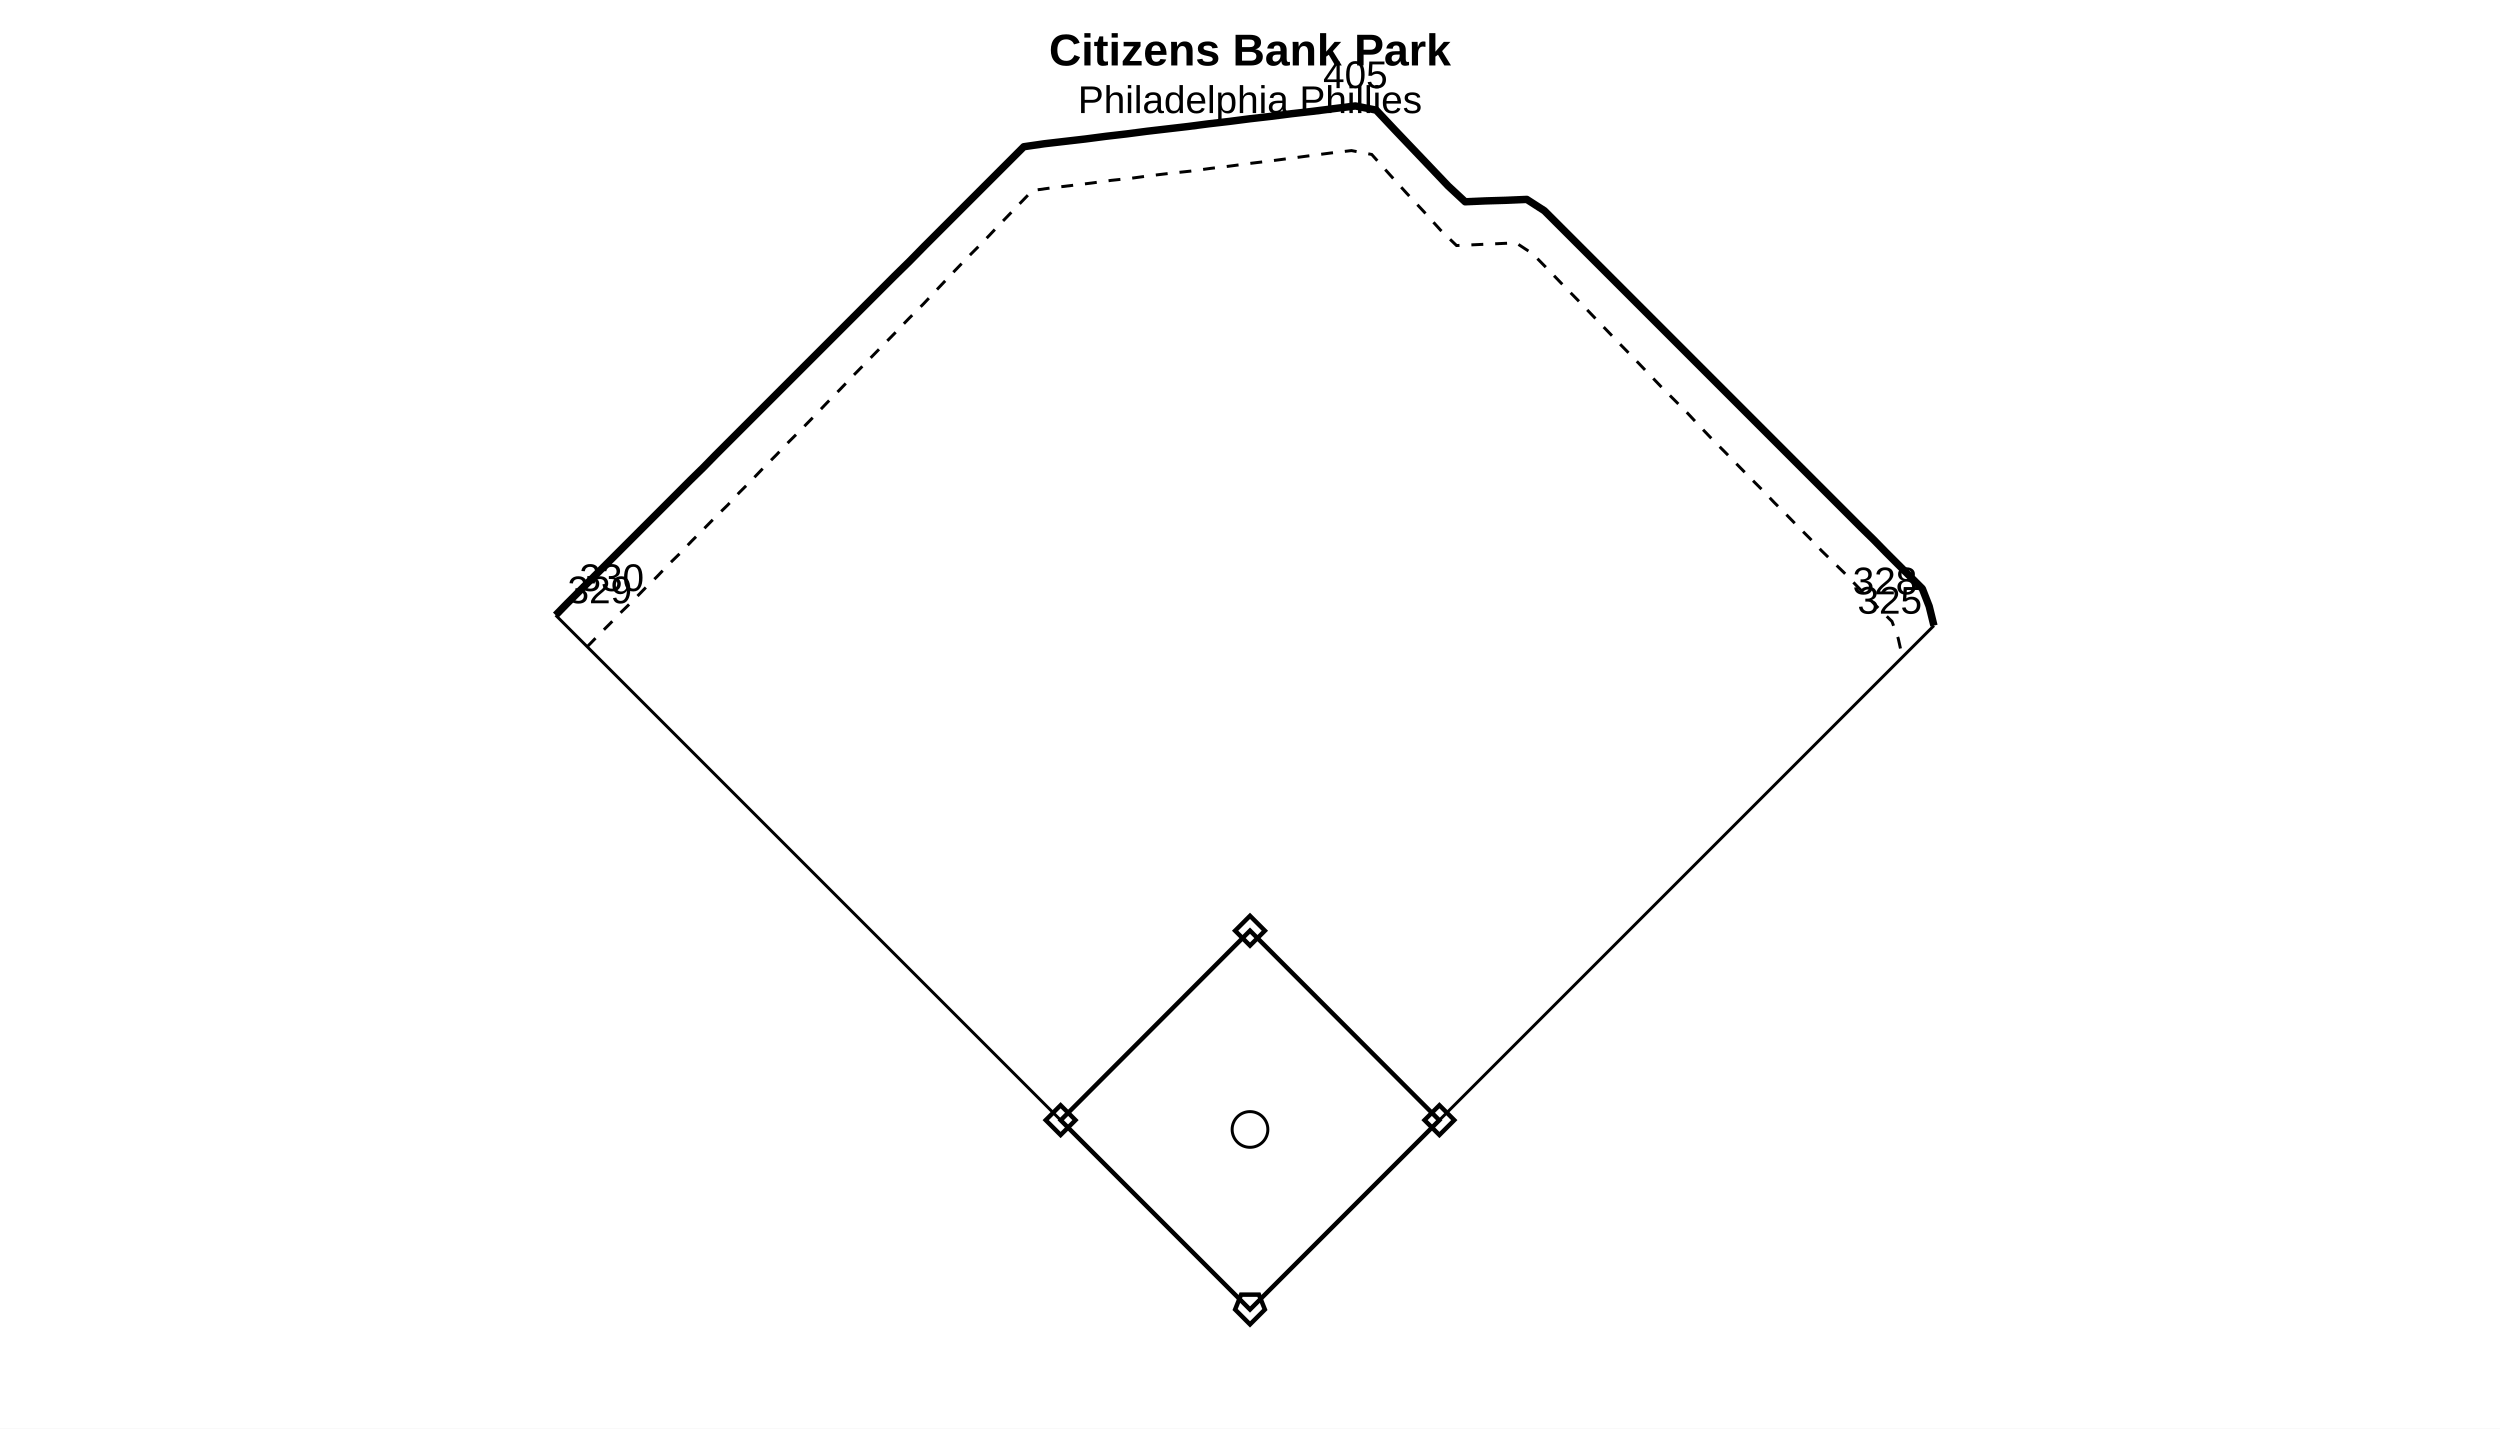
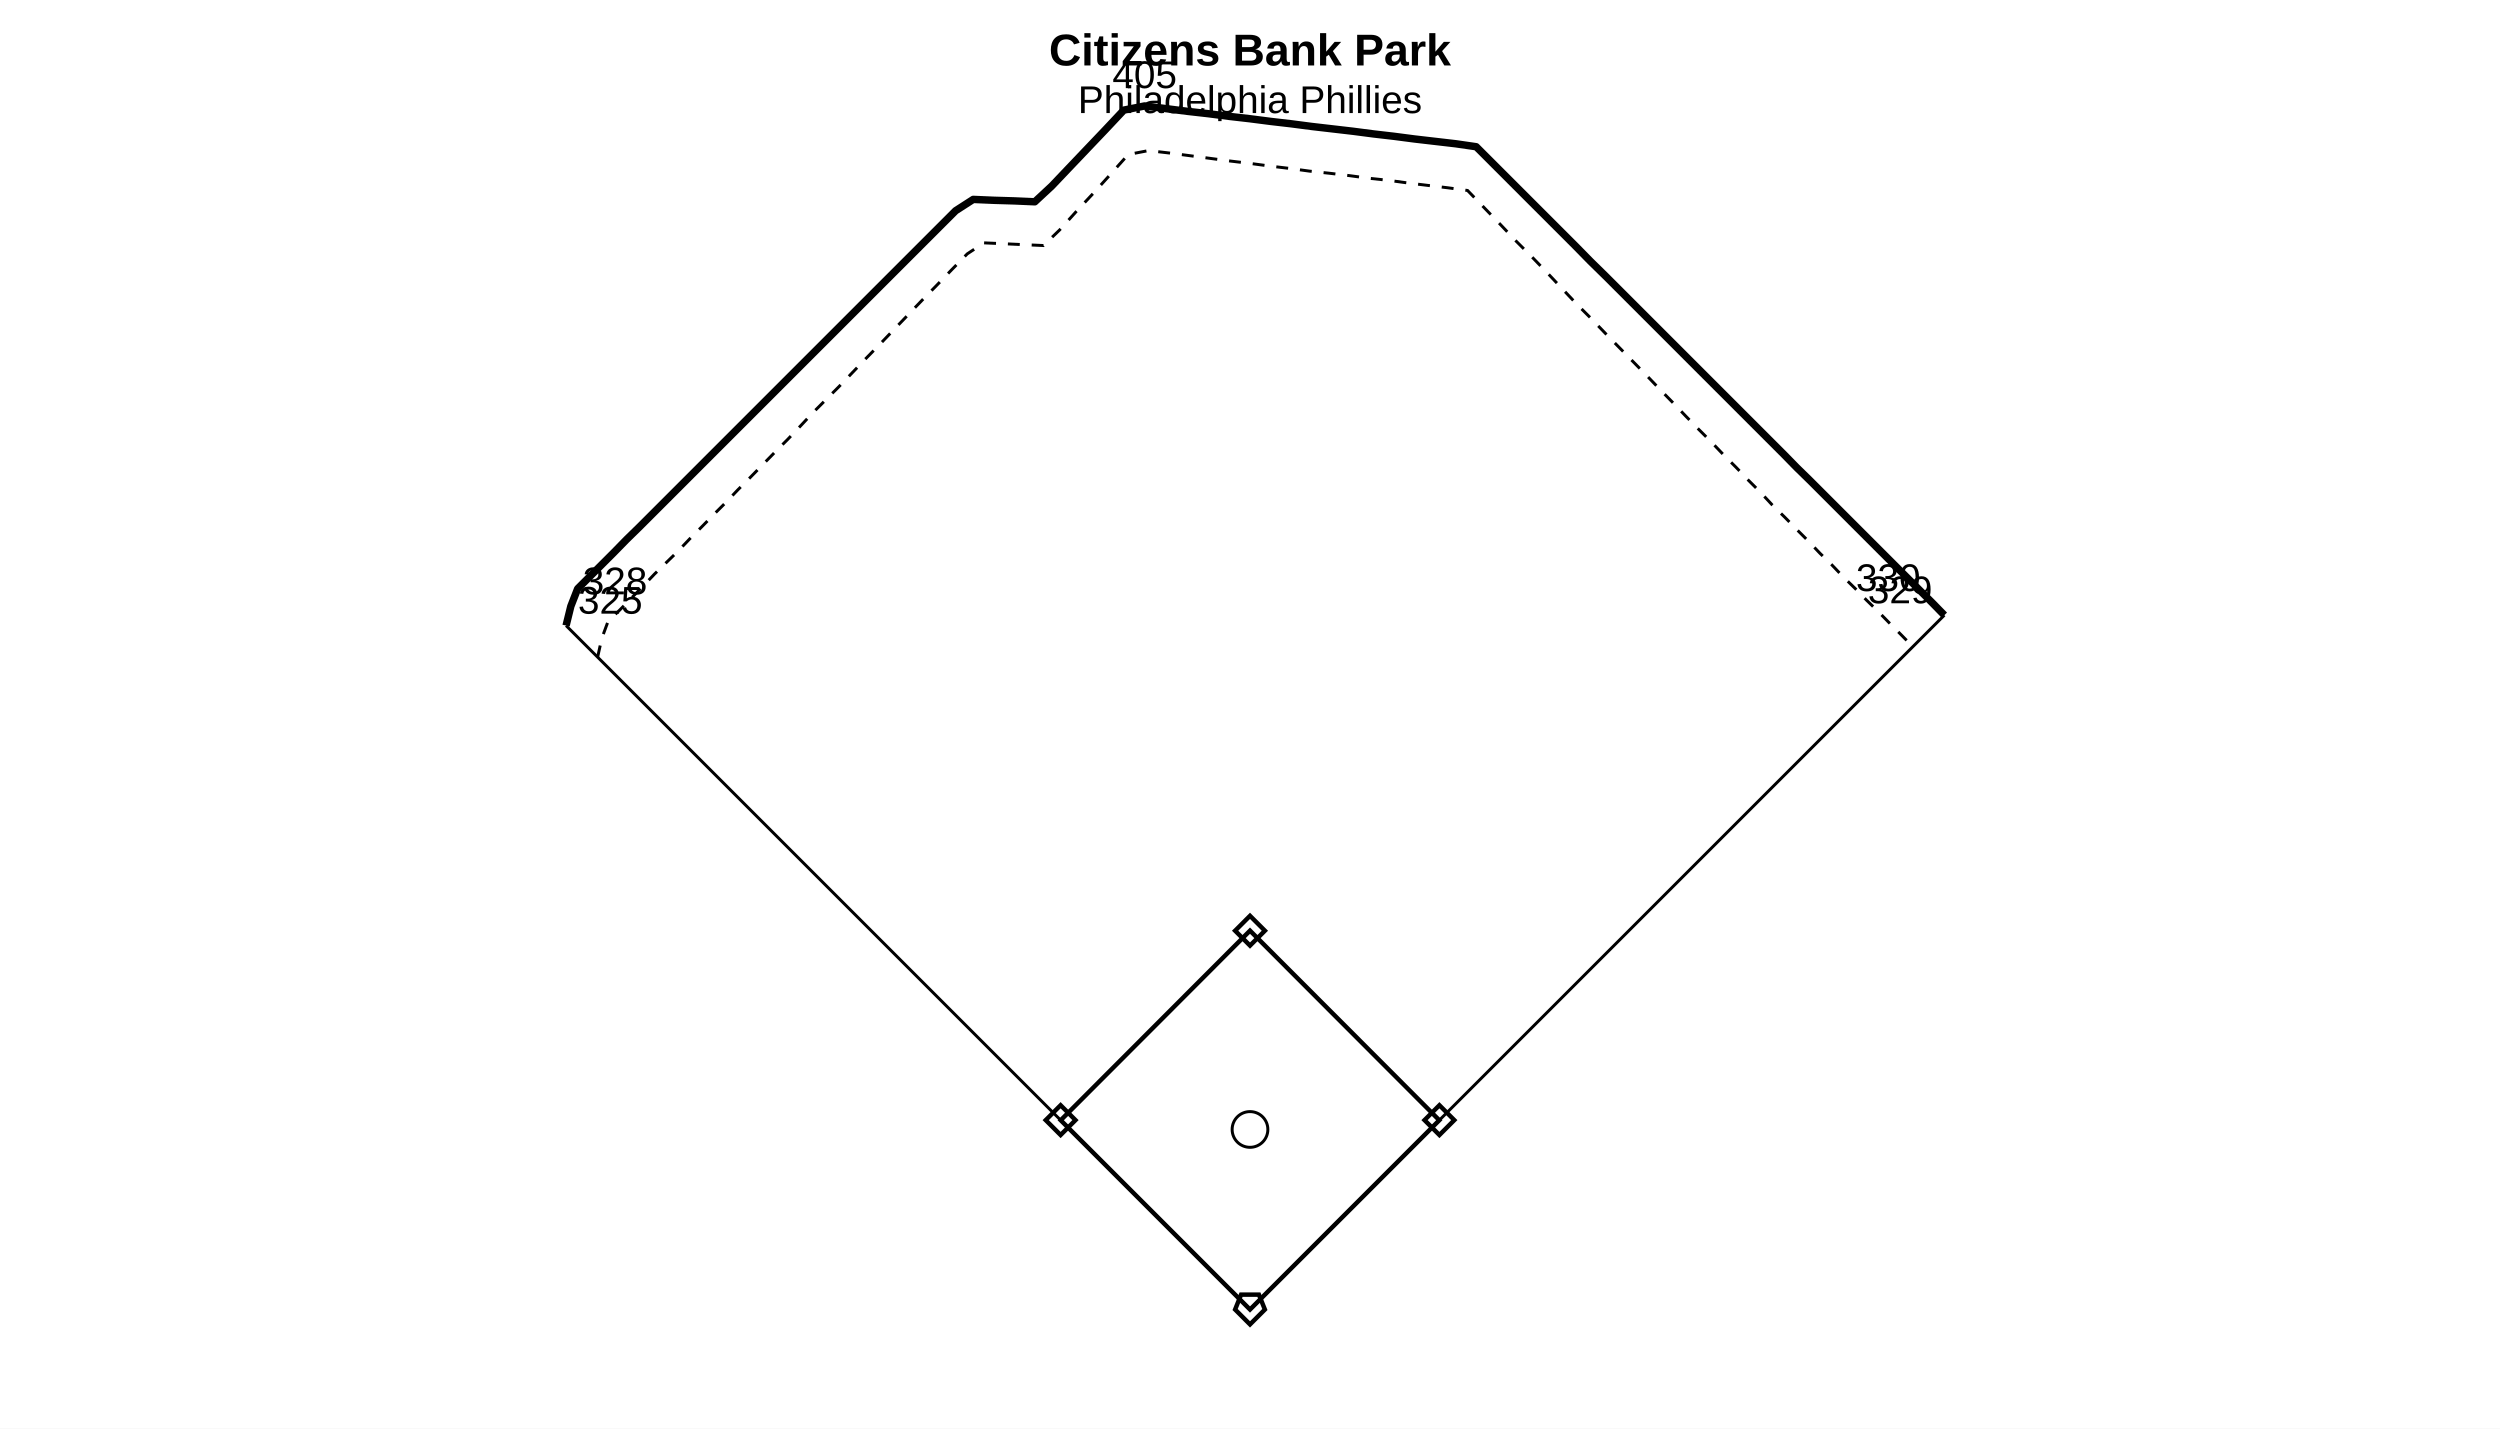
<svg xmlns="http://www.w3.org/2000/svg" width="840" height="480" viewBox="0 0 840 480">
  <rect x="0" y="0" width="840" height="480" fill="white" />
-   <line x1="420.0" y1="440.0" x2="186.7" y2="206.7" stroke="black" stroke-width="1" />
-   <line x1="420.0" y1="440.0" x2="649.8" y2="210.2" stroke="black" stroke-width="1" />
-   <polyline points="197.3,217.3 201.1,213.4 205.0,209.5 208.9,205.5 212.9,201.6 216.7,197.7 220.7,193.8 224.5,189.8 228.5,185.9 232.4,181.8 236.4,177.8 240.4,173.7 244.5,169.7 248.4,165.5 252.5,161.4 256.7,157.0 260.9,152.8 265.0,148.5 269.3,144.2 273.6,139.8 277.9,135.3 282.3,130.8 286.7,126.2 291.3,121.5 295.9,116.8 300.7,111.9 305.4,107.0 310.3,102.1 315.1,97.0 320.1,91.7 325.2,86.4 330.6,81.0 335.9,75.4 341.3,69.8 346.9,64.0 353.5,63.1 360.2,62.3 366.8,61.5 373.4,60.6 380.0,59.9 386.7,59.0 393.4,58.2 400.0,57.5 406.6,56.6 413.3,55.8 420.0,54.9 426.7,54.1 433.5,53.2 440.3,52.3 447.2,51.4 454.1,50.6 460.9,51.9 466.9,58.6 472.7,65.0 478.5,71.2 484.0,77.3 489.4,82.5 496.1,82.2 502.6,81.9 509.4,81.6 515.0,85.3 520.2,90.6 525.2,95.8 530.2,100.9 535.0,105.9 539.8,110.9 544.4,115.7 549.1,120.5 553.6,125.2 558.1,129.9 562.6,134.4 567.0,138.8 571.2,143.3 575.4,147.7 579.6,151.9 583.8,156.2 588.0,160.5 592.1,164.6 596.1,168.8 600.2,172.9 604.2,177.0 608.2,181.0 612.1,185.1 616.1,189.0 620.1,192.9 624.0,197.0 627.8,200.9 631.7,204.9 635.7,208.8 637.8,214.5 639.2,220.8" fill="none" stroke="black" stroke-width="1" stroke-dasharray="4 4" />
-   <polyline points="186.7,206.7 190.7,202.6 194.8,198.5 198.9,194.4 203.0,190.3 207.1,186.2 211.2,182.1 215.3,178.0 219.4,173.9 223.6,169.7 227.8,165.5 232.0,161.3 236.3,157.1 240.5,152.8 244.8,148.5 249.2,144.1 253.6,139.7 258.0,135.3 262.5,130.8 267.0,126.3 271.6,121.7 276.2,117.1 280.9,112.4 285.7,107.6 290.5,102.8 295.5,97.8 300.5,92.8 305.6,87.8 310.7,82.6 316.0,77.3 321.4,71.9 326.9,66.4 332.5,60.8 338.2,55.1 344.0,49.3 350.9,48.3 357.8,47.5 364.7,46.7 371.6,45.8 378.5,45.0 385.4,44.1 392.3,43.3 399.2,42.5 406.1,41.6 413.0,40.8 420.0,39.9 427.0,39.1 434.0,38.2 441.1,37.4 448.2,36.5 455.4,35.6 462.4,37.0 468.7,43.7 474.8,50.1 480.8,56.4 486.6,62.5 492.3,67.8 499.2,67.5 506.0,67.3 513.0,67.0 518.9,70.8 524.3,76.2 529.6,81.5 534.8,86.7 539.9,91.8 544.9,96.8 549.8,101.7 554.7,106.6 559.5,111.4 564.2,116.1 568.9,120.8 573.5,125.4 578.0,129.9 582.5,134.4 586.9,138.8 591.3,143.2 595.7,147.6 600.0,151.9 604.3,156.2 608.6,160.5 612.8,164.7 617.0,168.9 621.2,173.1 625.3,177.2 629.5,181.3 633.6,185.5 637.7,189.6 641.8,193.7 645.9,197.8 648.2,203.7 649.8,210.2" fill="none" stroke="black" stroke-width="2.5" stroke-linejoin="round" />
+   <line x1="420.0" y1="440.0" x2="190.2" y2="210.2" stroke="black" stroke-width="1" />
+   <line x1="420.0" y1="440.0" x2="653.3" y2="206.7" stroke="black" stroke-width="1" />
+   <polyline points="200.8,220.8 202.2,214.5 204.3,208.8 208.3,204.9 212.2,200.9 216.0,197.0 219.9,192.9 223.9,189.0 227.9,185.1 231.8,181.0 235.8,177.0 239.8,172.9 243.9,168.8 247.9,164.6 252.0,160.5 256.2,156.2 260.4,151.9 264.6,147.7 268.8,143.3 273.0,138.8 277.4,134.4 281.9,129.9 286.4,125.2 290.9,120.5 295.6,115.7 300.2,110.9 305.0,105.9 309.8,100.9 314.8,95.8 319.8,90.6 325.0,85.3 330.6,81.6 337.4,81.9 343.9,82.2 350.6,82.5 356.0,77.3 361.5,71.2 367.3,65.0 373.1,58.6 379.1,51.9 385.9,50.6 392.8,51.4 399.7,52.3 406.5,53.2 413.3,54.1 420.0,54.9 426.7,55.8 433.4,56.6 440.0,57.5 446.6,58.2 453.3,59.0 460.0,59.9 466.6,60.6 473.2,61.5 479.8,62.3 486.5,63.1 493.1,64.0 498.7,69.8 504.1,75.4 509.4,81.0 514.8,86.4 519.9,91.7 524.9,97.0 529.7,102.1 534.6,107.0 539.3,111.9 544.1,116.8 548.7,121.5 553.3,126.2 557.7,130.8 562.1,135.3 566.4,139.8 570.7,144.2 575.0,148.5 579.1,152.8 583.3,157.0 587.5,161.4 591.6,165.5 595.5,169.7 599.6,173.7 603.6,177.8 607.6,181.8 611.5,185.9 615.5,189.8 619.3,193.8 623.3,197.7 627.1,201.6 631.1,205.5 635.0,209.5 638.9,213.4 642.7,217.3" fill="none" stroke="black" stroke-width="1" stroke-dasharray="4 4" />
+   <polyline points="190.2,210.2 191.8,203.7 194.1,197.8 198.2,193.7 202.3,189.6 206.4,185.5 210.5,181.3 214.7,177.2 218.8,173.1 223.0,168.9 227.2,164.7 231.4,160.5 235.7,156.2 240.0,151.9 244.3,147.6 248.7,143.2 253.1,138.8 257.5,134.4 262.0,129.9 266.5,125.4 271.1,120.8 275.8,116.1 280.5,111.4 285.3,106.6 290.2,101.7 295.1,96.8 300.1,91.8 305.2,86.7 310.4,81.5 315.7,76.2 321.1,70.8 327.0,67.0 334.0,67.3 340.8,67.5 347.7,67.8 353.4,62.5 359.2,56.4 365.2,50.1 371.3,43.7 377.6,37.0 384.6,35.6 391.8,36.5 398.9,37.4 406.0,38.2 413.0,39.1 420.0,39.9 427.0,40.8 433.9,41.6 440.8,42.5 447.7,43.3 454.6,44.1 461.5,45.0 468.4,45.8 475.3,46.7 482.2,47.5 489.1,48.3 496.0,49.3 501.8,55.1 507.5,60.8 513.1,66.4 518.6,71.9 524.0,77.3 529.3,82.6 534.4,87.8 539.5,92.8 544.5,97.8 549.5,102.8 554.3,107.6 559.1,112.4 563.8,117.1 568.4,121.7 573.0,126.3 577.5,130.8 582.0,135.3 586.4,139.7 590.8,144.1 595.2,148.5 599.5,152.8 603.7,157.1 608.0,161.3 612.2,165.5 616.4,169.7 620.6,173.9 624.7,178.0 628.8,182.1 632.9,186.2 637.0,190.3 641.1,194.4 645.2,198.5 649.3,202.6 653.3,206.7" fill="none" stroke="black" stroke-width="2.5" stroke-linejoin="round" />
  <polyline points="352.8,507.2 354.5,508.8 356.2,510.4 357.9,511.9 359.7,513.4 361.6,514.9 363.4,516.3 365.3,517.7 367.2,519.0 369.2,520.3 371.2,521.5 373.2,522.7 375.2,523.8 377.3,524.9 379.4,525.9 381.5,526.8 383.6,527.8 385.8,528.6 388.0,529.4 390.2,530.2 392.4,530.9 394.7,531.6 396.9,532.2 399.2,532.7 401.5,533.2 403.8,533.6 406.1,534.0 408.4,534.3 410.7,534.5 413.0,534.7 415.3,534.9 417.7,535.0 420.0,535.0 422.3,535.0 424.7,534.9 427.0,534.7 429.3,534.5 431.6,534.3 433.9,534.0 436.2,533.6 438.5,533.2 440.8,532.7 443.1,532.2 445.3,531.6 447.6,530.9 449.8,530.2 452.0,529.4 454.2,528.6 456.4,527.8 458.5,526.8 460.6,525.9 462.7,524.9 464.8,523.8 466.8,522.7 468.8,521.5 470.8,520.3 472.8,519.0 474.7,517.7 476.6,516.3 478.4,514.9 480.3,513.4 482.1,511.9 483.8,510.4 485.5,508.8 487.2,507.2" fill="none" stroke="black" stroke-width="1" />
  <polygon points="483.6,376.4 420.0,312.7 356.4,376.4 420.0,440.0" fill="none" stroke="black" stroke-width="1.5" />
  <polygon points="483.64,371.36 488.64,376.36 483.64,381.36 478.64,376.36" fill="none" stroke="black" stroke-width="1.5" />
  <polygon points="420,307.72 425,312.72 420,317.72 415,312.72" fill="none" stroke="black" stroke-width="1.5" />
  <polygon points="356.36,371.36 361.36,376.36 356.36,381.36 351.36,376.36" fill="none" stroke="black" stroke-width="1.5" />
  <polygon points="420,445 415,440 417,435 423,435 425,440" fill="none" stroke="black" stroke-width="1.5" />
  <circle cx="420.0" cy="379.5" r="6" fill="none" stroke="black" stroke-width="1" />
-   <text x="190.7" y="202.7" font-family="Arial,Helvetica,sans-serif" font-size="13" text-anchor="start" fill="black">329</text>
-   <text x="194.7" y="198.6" font-family="Arial,Helvetica,sans-serif" font-size="13" text-anchor="start" fill="black">330</text>
-   <text x="455.4" y="29.6" font-family="Arial,Helvetica,sans-serif" font-size="13" text-anchor="middle" fill="black">405</text>
-   <text x="644.2" y="199.7" font-family="Arial,Helvetica,sans-serif" font-size="13" text-anchor="end" fill="black">328</text>
-   <text x="645.8" y="206.2" font-family="Arial,Helvetica,sans-serif" font-size="13" text-anchor="end" fill="black">325</text>
+   <text x="194.2" y="206.2" font-family="Arial,Helvetica,sans-serif" font-size="13" text-anchor="start" fill="black">325</text>
+   <text x="195.8" y="199.7" font-family="Arial,Helvetica,sans-serif" font-size="13" text-anchor="start" fill="black">328</text>
+   <text x="384.6" y="29.6" font-family="Arial,Helvetica,sans-serif" font-size="13" text-anchor="middle" fill="black">405</text>
+   <text x="645.3" y="198.6" font-family="Arial,Helvetica,sans-serif" font-size="13" text-anchor="end" fill="black">330</text>
+   <text x="649.3" y="202.7" font-family="Arial,Helvetica,sans-serif" font-size="13" text-anchor="end" fill="black">329</text>
  <text x="420.0" y="22" font-family="Arial,Helvetica,sans-serif" font-size="15" font-weight="bold" text-anchor="middle" fill="black">Citizens Bank Park</text>
  <text x="420.0" y="38" font-family="Arial,Helvetica,sans-serif" font-size="13" text-anchor="middle" fill="black">Philadelphia Phillies</text>
</svg>
